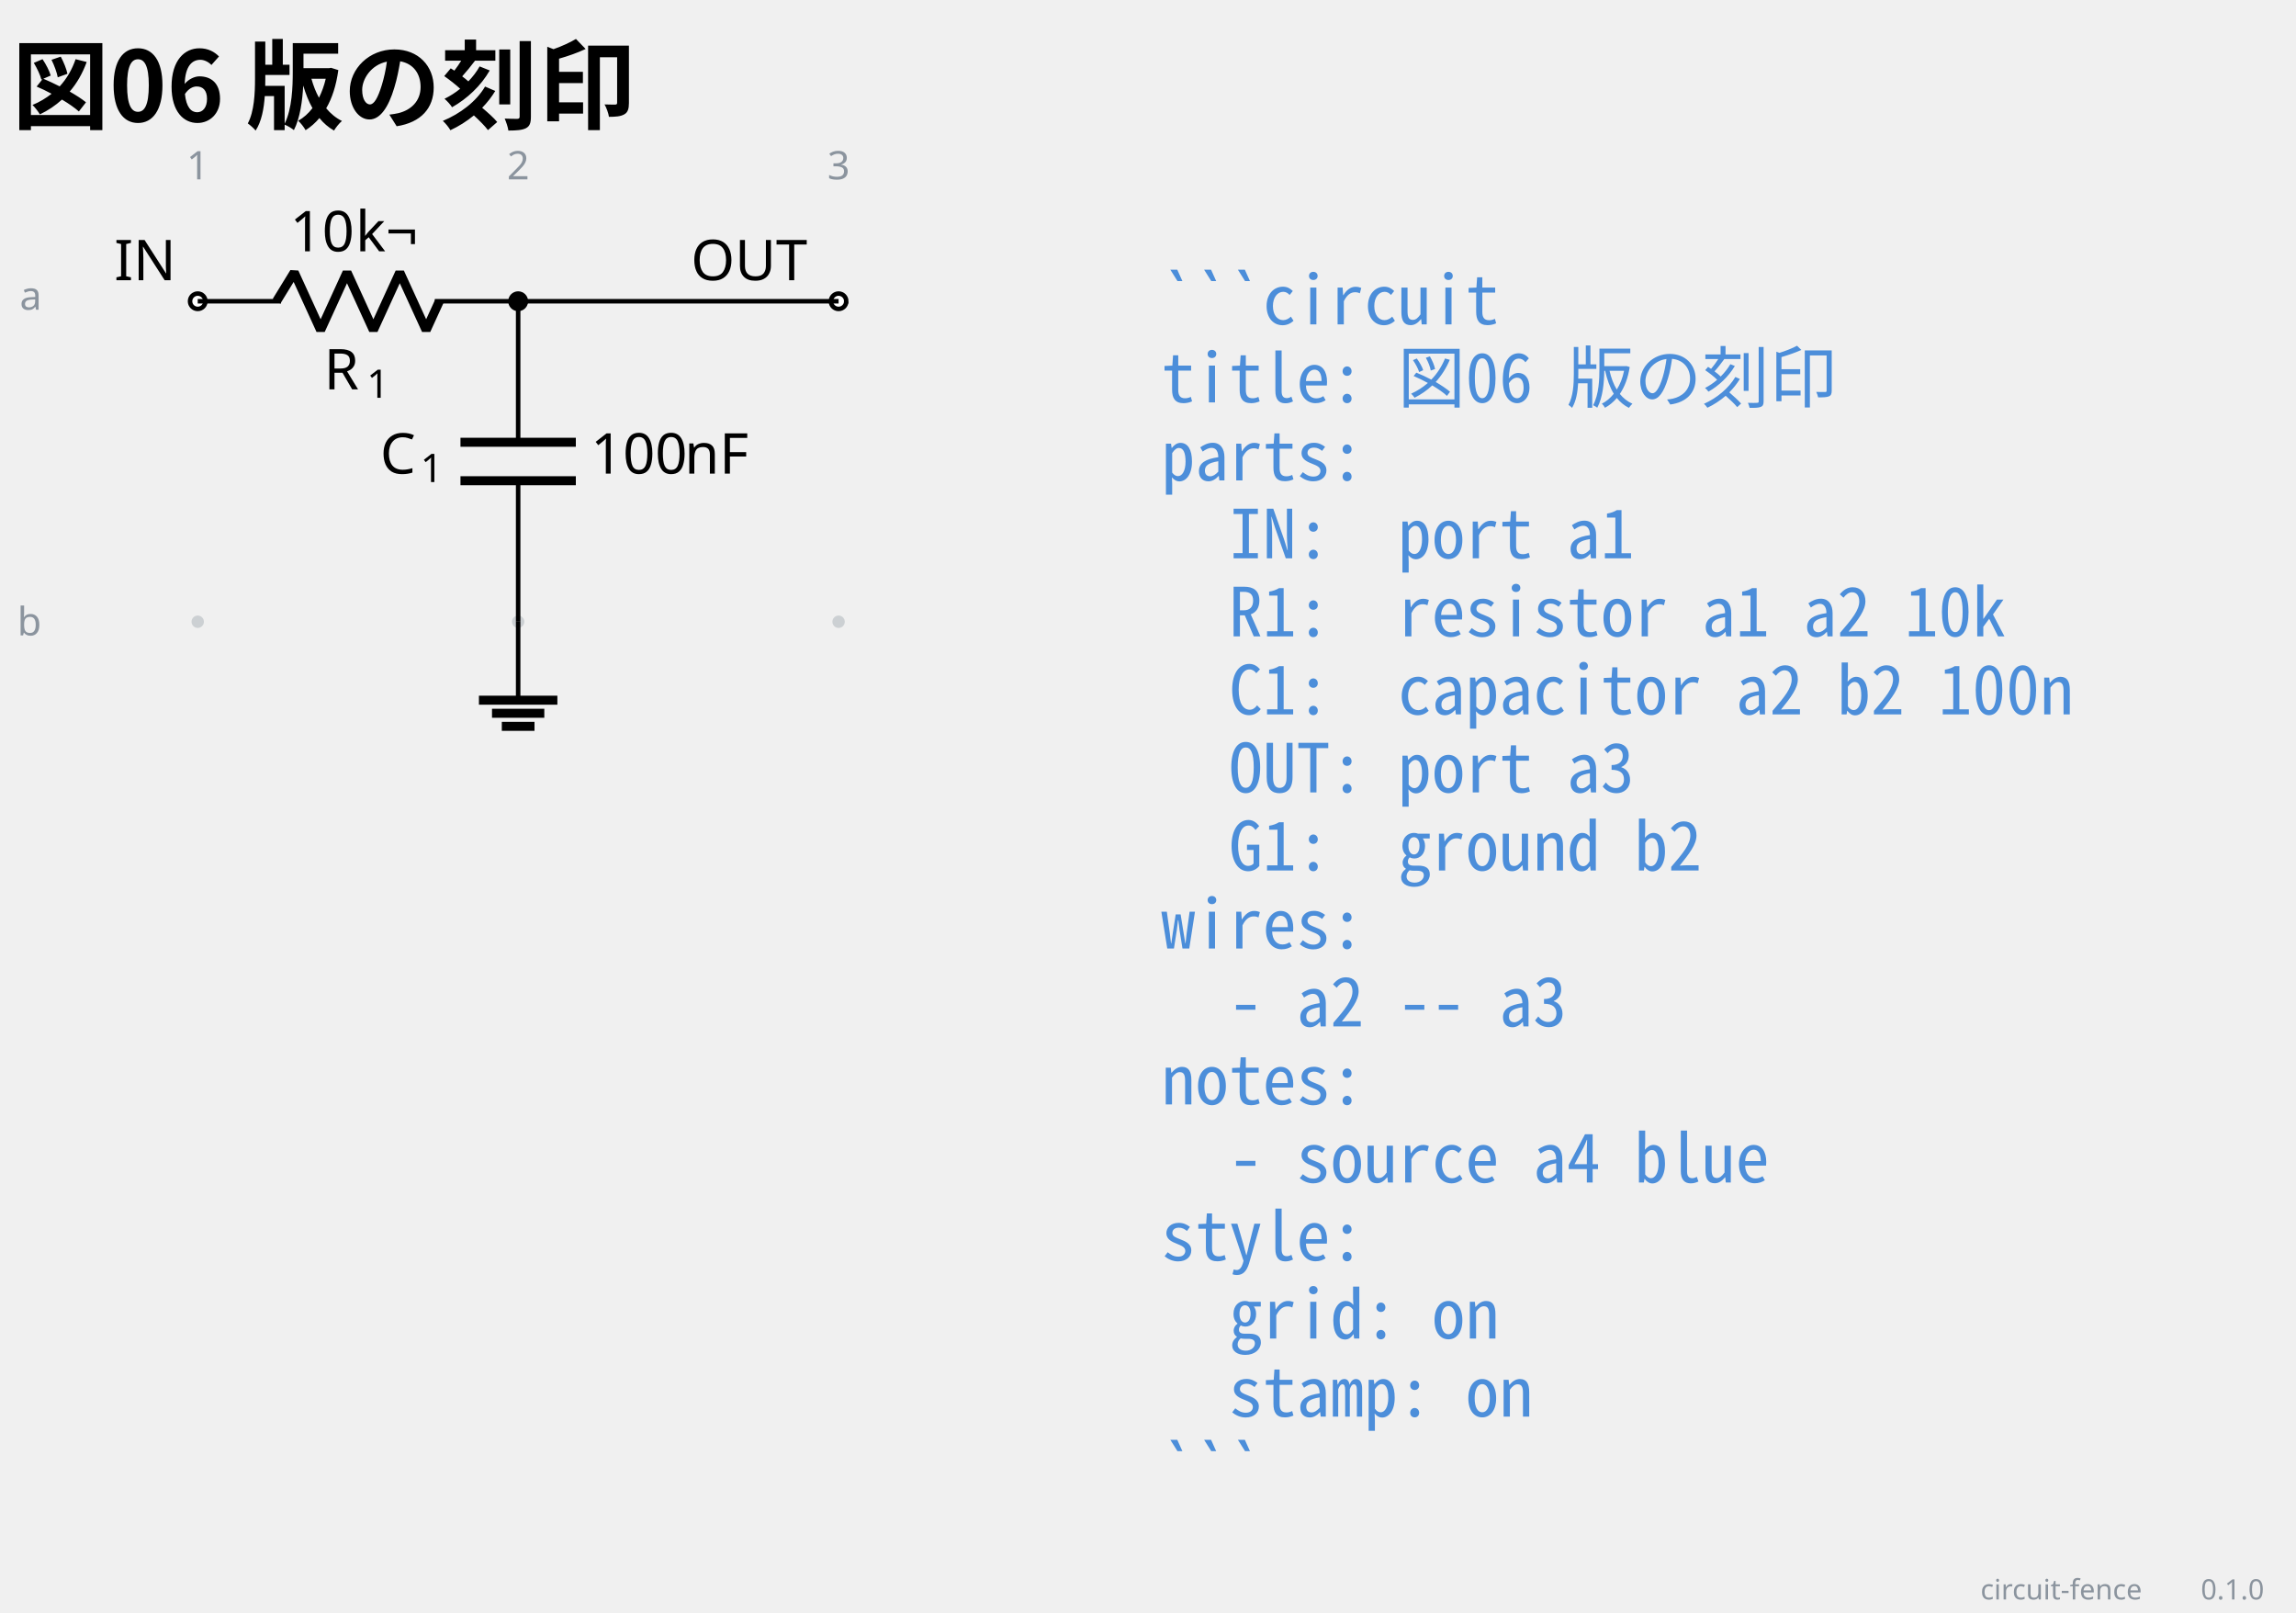
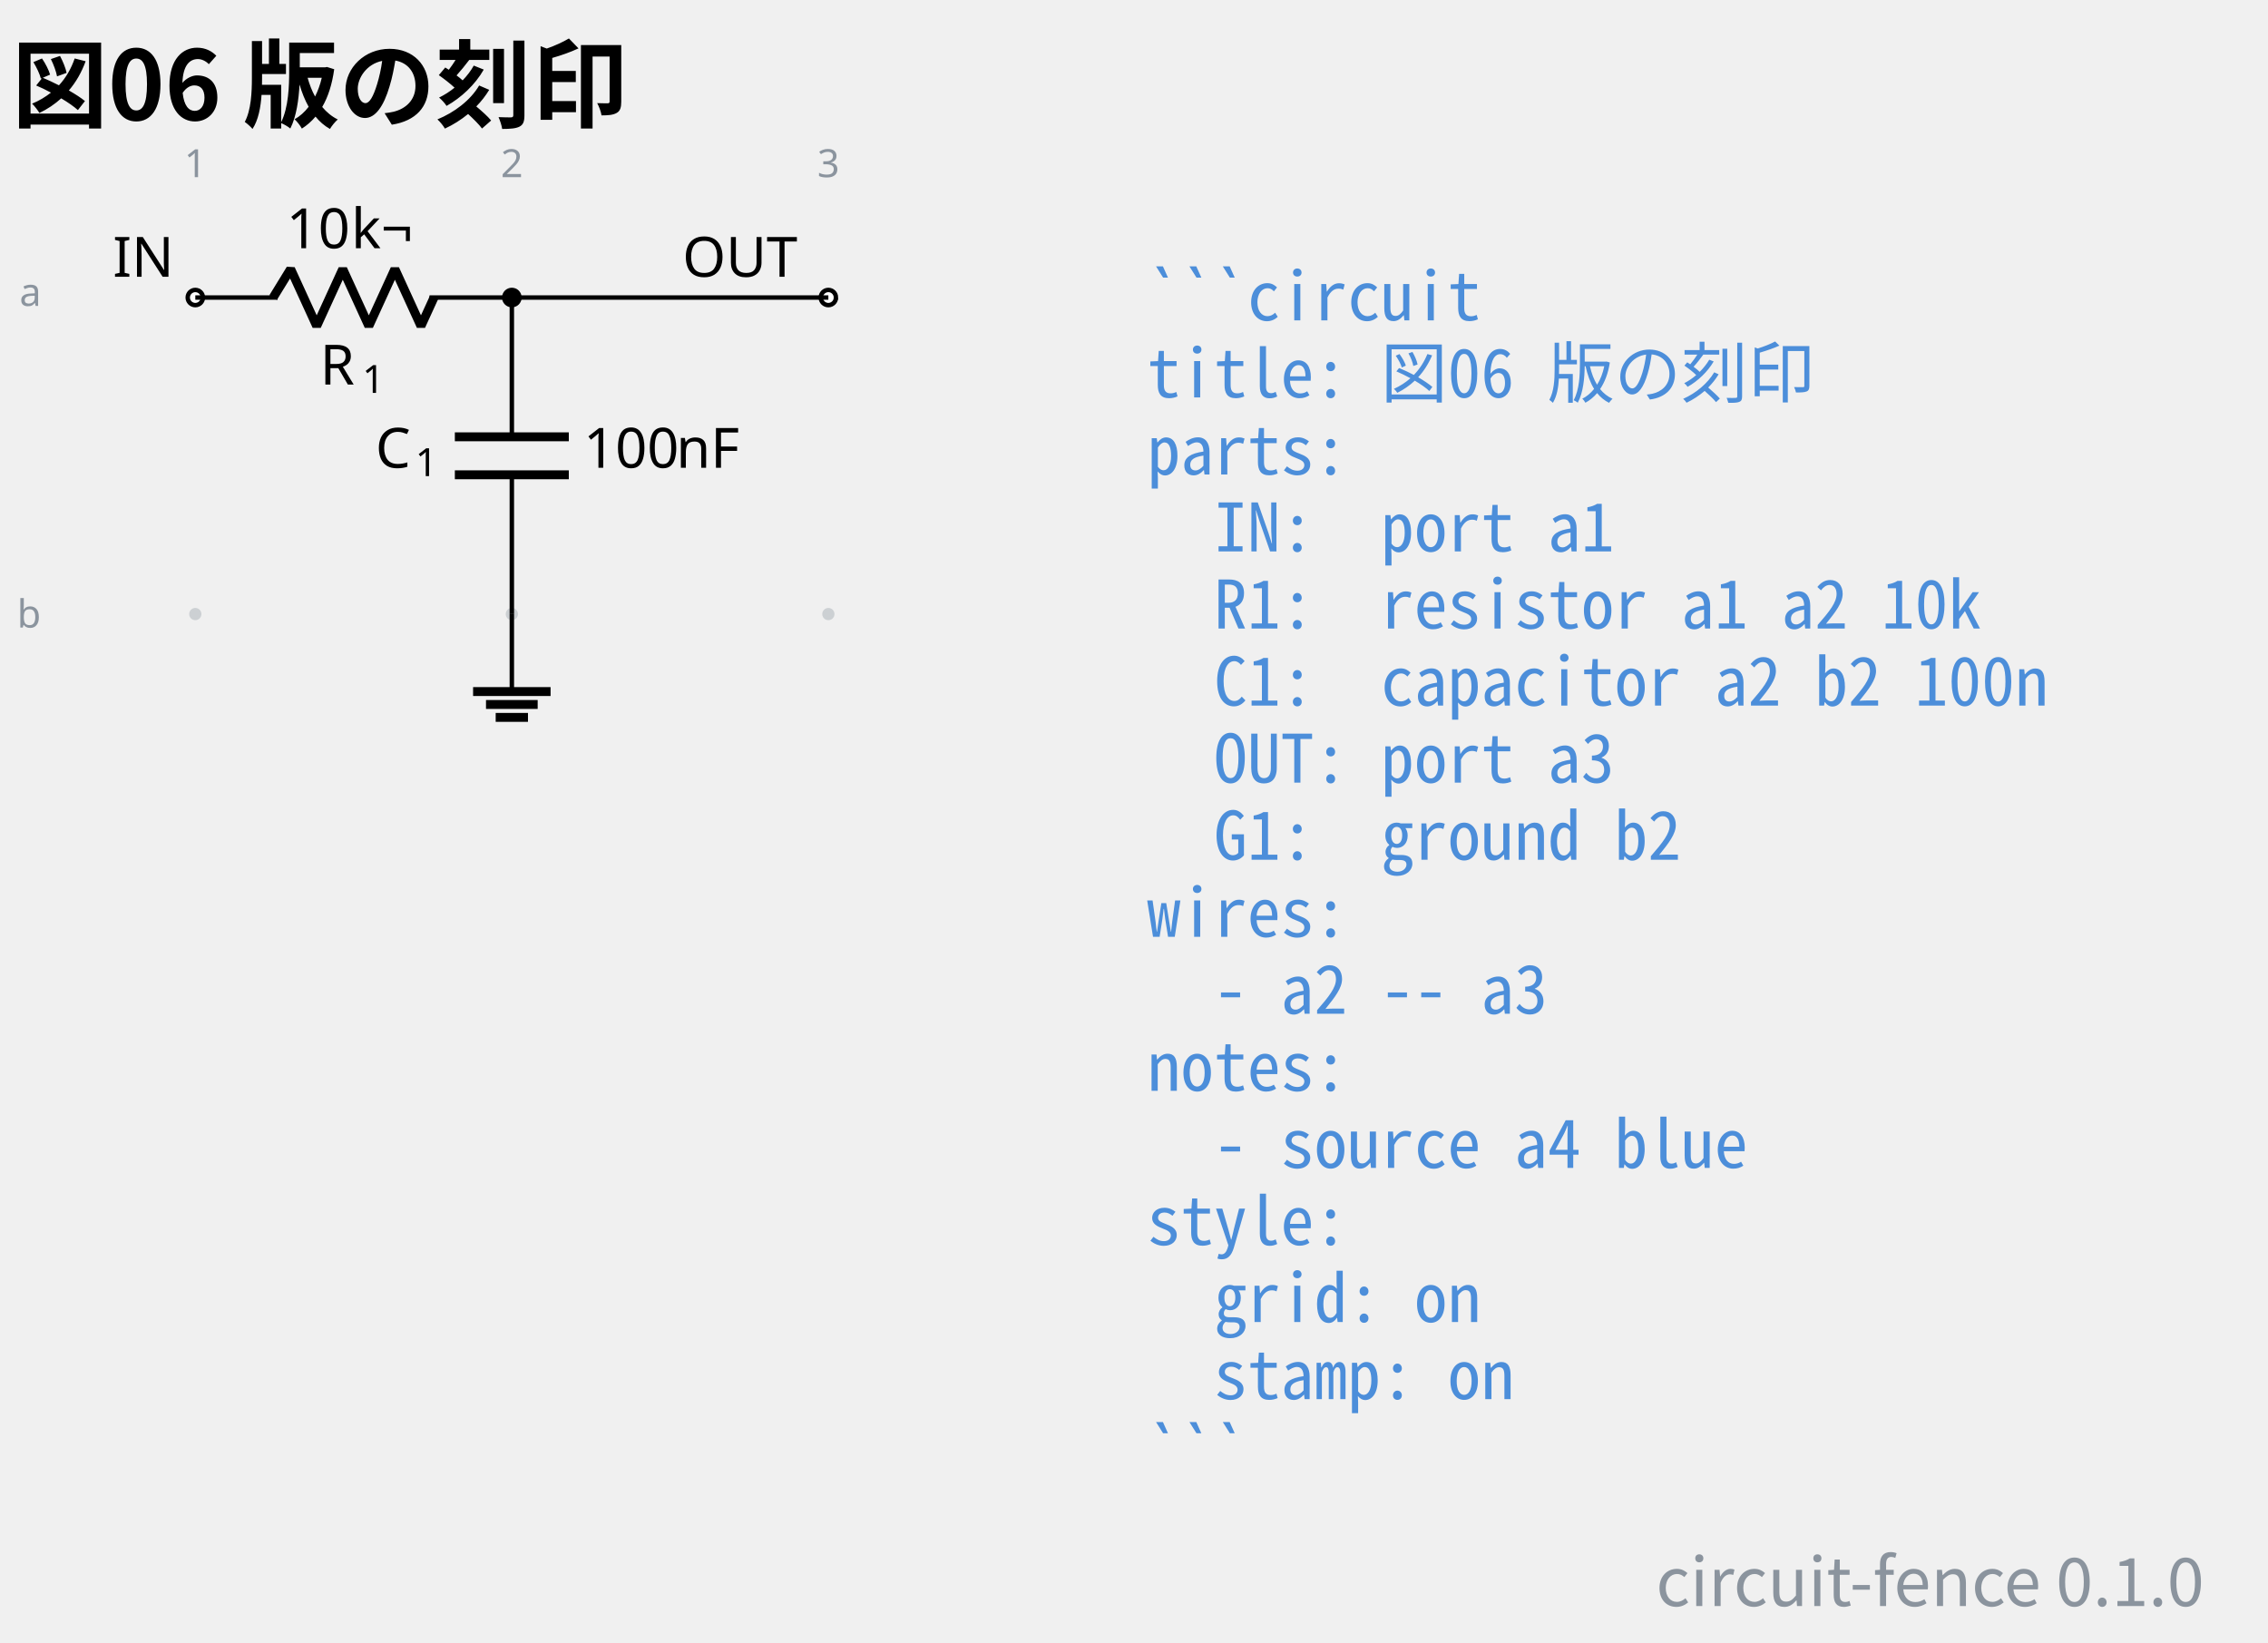
- <svg xmlns="http://www.w3.org/2000/svg" data-circuit-fence="0.1.0" fill="currentColor" width="543.659" height="381.687" viewBox="-72 -72 407.744 286.266">
+ <svg xmlns="http://www.w3.org/2000/svg" data-circuit-fence="0.1.0" fill="currentColor" width="543.659" height="393.688" viewBox="-72 -72 407.744 295.266">
  <g stroke="currentColor" stroke-miterlimit="10" stroke-width=".8">
    <path fill="#8b949e" fill-opacity=".35" stroke="none" stroke-opacity=".35" d="M-35.787-18.511a1.1 1.1 0 1 0-2.2 0 1.1 1.1 0 0 0 2.2 0M-35.787 38.394a1.1 1.1 0 1 0-2.2 0 1.1 1.1 0 0 0 2.2 0M21.118-18.511a1.1 1.1 0 1 0-2.2 0 1.1 1.1 0 0 0 2.2 0M21.118 38.394a1.1 1.1 0 1 0-2.2 0 1.1 1.1 0 0 0 2.2 0M78.024-18.511a1.1 1.1 0 1 0-2.2 0 1.1 1.1 0 0 0 2.2 0M78.024 38.394a1.1 1.1 0 1 0-2.2 0 1.1 1.1 0 0 0 2.2 0m-1.1 0" />
    <g fill="#8b949e" stroke="#8b949e">
      <text x="-36.887" y="-18.511" fill="#8b949e" stroke="none" font-family="cmr7" font-size="7" transform="translate(-1.993 -21.645)">1</text>
    </g>
    <g fill="#8b949e" stroke="#8b949e">
      <text x="-36.887" y="-18.511" fill="#8b949e" stroke="none" font-family="cmr7" font-size="7" transform="translate(54.912 -21.645)">2</text>
    </g>
    <g fill="#8b949e" stroke="#8b949e">
      <text x="-36.887" y="-18.511" fill="#8b949e" stroke="none" font-family="cmr7" font-size="7" transform="translate(111.818 -21.645)">3</text>
    </g>
    <g fill="#8b949e" stroke="#8b949e">
      <text x="-36.887" y="-18.511" fill="#8b949e" stroke="none" font-family="cmr7" font-size="7" transform="translate(-31.62 1.507)">a</text>
    </g>
    <g fill="#8b949e" stroke="#8b949e">
      <text x="-36.887" y="-18.511" fill="#8b949e" stroke="none" font-family="cmr7" font-size="7" transform="translate(-32.05 59.336)">b</text>
    </g>
    <g fill="#ffffff">
      <path d="M-35.522-18.511a1.365 1.365 0 1 0-2.73 0 1.365 1.365 0 0 0 2.73 0Zm-1.365 0" />
    </g>
    <text x="-36.887" y="-18.511" stroke="none" font-family="cmr10" font-size="10" transform="translate(-14.844 -3.733)">IN</text>
    <path fill="none" d="M-36.887-18.511h.4m-.4 0h14.795m27.315 0h14.795m-.4 0h.4" />
    <g stroke-linejoin="bevel" stroke-width="1.6">
      <path fill="none" d="m-22.892-18.511 3.143-5.122 4.686 10.243 4.686-10.243 4.685 10.243 4.686-10.243L3.68-13.39l2.343-5.121" />
    </g>
    <g stroke="none">
      <text x="-36.887" y="-18.511" font-family="cmmi10" font-size="10" transform="translate(22.413 15.648)">R</text>
      <text x="-29.294" y="-17.011" font-family="cmr7" font-size="7" transform="translate(22.413 15.648)">1</text>
    </g>
    <g stroke="none" font-family="cmr10" font-size="10">
      <text x="-36.887" y="-18.511" transform="translate(16.37 -8.863)">10</text>
      <text x="-25.221" y="-18.511" transform="translate(16.37 -8.863)">k¬</text>
    </g>
    <path fill="none" d="M20.018-18.511v.4m0-.4V6.527m0 6.829v25.038m0-.4v.4" />
    <g stroke-width="1.6">
      <path fill="none" d="M30.261 6.527H9.775m20.486 6.829H9.775" />
    </g>
    <g stroke="none">
      <text x="-36.887" y="-18.511" font-family="cmmi10" font-size="10" transform="translate(32.39 30.606)">C</text>
      <text x="-29.74" y="-17.011" font-family="cmr7" font-size="7" transform="translate(32.39 30.606)">1</text>
    </g>
    <g stroke="none" font-family="cmr10" font-size="10">
      <text x="-36.887" y="-18.511" transform="translate(69.787 30.606)">100</text>
      <text x="-20.22" y="-18.511" transform="translate(69.787 30.606)">nF</text>
    </g>
    <g fill="#ffffff">
      <path d="M78.29-18.511a1.365 1.365 0 1 0-2.732 0 1.365 1.365 0 0 0 2.731 0Zm-1.366 0" />
    </g>
    <text x="-36.887" y="-18.511" stroke="none" font-family="cmr10" font-size="10" transform="translate(87.578 -3.733)">OUT</text>
    <path fill="none" d="M20.018 38.394v13.93" />
    <path fill="none" stroke-width="1.6" d="M13.053 52.325h13.93m-11.608 2.321h9.287m-7.546 2.322h5.804" />
    <path fill="none" d="M20.018-18.511h56.906" />
    <path d="M21.384-18.511a1.365 1.365 0 1 0-2.731 0 1.365 1.365 0 0 0 2.73 0Zm-1.366 0" />
    <g>
      <text x="-36.887" y="-18.511" fill="#4c8eda" stroke="none" font-family="'Noto Sans Mono CJK JP',ui-monospace,'SFMono-Regular',Consolas,'Liberation Mono',monospace" font-size="12" transform="translate(171.116 4.1)" xml:space="preserve">```circuit</text>
    </g>
    <g>
      <text x="-36.887" y="-18.511" fill="#4c8eda" stroke="none" font-family="'Noto Sans Mono CJK JP',ui-monospace,'SFMono-Regular',Consolas,'Liberation Mono',monospace" font-size="12" transform="translate(171.116 17.956)" xml:space="preserve">title: 図06 版の刻印</text>
    </g>
    <g>
      <text x="-36.887" y="-18.511" fill="#4c8eda" stroke="none" font-family="'Noto Sans Mono CJK JP',ui-monospace,'SFMono-Regular',Consolas,'Liberation Mono',monospace" font-size="12" transform="translate(171.116 31.813)" xml:space="preserve">parts:</text>
    </g>
    <g>
      <text x="-36.887" y="-18.511" fill="#4c8eda" stroke="none" font-family="'Noto Sans Mono CJK JP',ui-monospace,'SFMono-Regular',Consolas,'Liberation Mono',monospace" font-size="12" transform="translate(171.116 45.641)" xml:space="preserve">  IN:  port a1</text>
    </g>
    <g>
      <text x="-36.887" y="-18.511" fill="#4c8eda" stroke="none" font-family="'Noto Sans Mono CJK JP',ui-monospace,'SFMono-Regular',Consolas,'Liberation Mono',monospace" font-size="12" transform="translate(171.116 59.498)" xml:space="preserve">  R1:  resistor a1 a2 10k</text>
    </g>
    <g>
      <text x="-36.887" y="-18.511" fill="#4c8eda" stroke="none" font-family="'Noto Sans Mono CJK JP',ui-monospace,'SFMono-Regular',Consolas,'Liberation Mono',monospace" font-size="12" transform="translate(171.116 73.354)" xml:space="preserve">  C1:  capacitor a2 b2 100n</text>
    </g>
    <g>
      <text x="-36.887" y="-18.511" fill="#4c8eda" stroke="none" font-family="'Noto Sans Mono CJK JP',ui-monospace,'SFMono-Regular',Consolas,'Liberation Mono',monospace" font-size="12" transform="translate(171.116 87.21)" xml:space="preserve">  OUT: port a3</text>
    </g>
    <g>
      <text x="-36.887" y="-18.511" fill="#4c8eda" stroke="none" font-family="'Noto Sans Mono CJK JP',ui-monospace,'SFMono-Regular',Consolas,'Liberation Mono',monospace" font-size="12" transform="translate(171.116 101.067)" xml:space="preserve">  G1:  ground b2</text>
    </g>
    <g>
      <text x="-36.887" y="-18.511" fill="#4c8eda" stroke="none" font-family="'Noto Sans Mono CJK JP',ui-monospace,'SFMono-Regular',Consolas,'Liberation Mono',monospace" font-size="12" transform="translate(171.116 114.924)" xml:space="preserve">wires:</text>
    </g>
    <g>
      <text x="-36.887" y="-18.511" fill="#4c8eda" stroke="none" font-family="'Noto Sans Mono CJK JP',ui-monospace,'SFMono-Regular',Consolas,'Liberation Mono',monospace" font-size="12" transform="translate(171.116 128.751)" xml:space="preserve">  - a2 -- a3</text>
    </g>
    <g>
      <text x="-36.887" y="-18.511" fill="#4c8eda" stroke="none" font-family="'Noto Sans Mono CJK JP',ui-monospace,'SFMono-Regular',Consolas,'Liberation Mono',monospace" font-size="12" transform="translate(171.116 142.608)" xml:space="preserve">notes:</text>
    </g>
    <g>
      <text x="-36.887" y="-18.511" fill="#4c8eda" stroke="none" font-family="'Noto Sans Mono CJK JP',ui-monospace,'SFMono-Regular',Consolas,'Liberation Mono',monospace" font-size="12" transform="translate(171.116 156.464)" xml:space="preserve">  - source a4 blue</text>
    </g>
    <g>
      <text x="-36.887" y="-18.511" fill="#4c8eda" stroke="none" font-family="'Noto Sans Mono CJK JP',ui-monospace,'SFMono-Regular',Consolas,'Liberation Mono',monospace" font-size="12" transform="translate(171.116 170.32)" xml:space="preserve">style:</text>
    </g>
    <g>
      <text x="-36.887" y="-18.511" fill="#4c8eda" stroke="none" font-family="'Noto Sans Mono CJK JP',ui-monospace,'SFMono-Regular',Consolas,'Liberation Mono',monospace" font-size="12" transform="translate(171.116 184.177)" xml:space="preserve">  grid: on</text>
    </g>
    <g>
      <text x="-36.887" y="-18.511" fill="#4c8eda" stroke="none" font-family="'Noto Sans Mono CJK JP',ui-monospace,'SFMono-Regular',Consolas,'Liberation Mono',monospace" font-size="12" transform="translate(171.116 198.034)" xml:space="preserve">  stamp: on</text>
    </g>
    <g>
      <text x="-36.887" y="-18.511" fill="#4c8eda" stroke="none" font-family="'Noto Sans Mono CJK JP',ui-monospace,'SFMono-Regular',Consolas,'Liberation Mono',monospace" font-size="12" transform="translate(171.116 211.862)" xml:space="preserve">```</text>
    </g>
    <g>
      <text x="-36.887" y="-18.511" fill="currentColor" stroke="none" font-family="'Noto Sans CJK JP','Noto Sans JP','Hiragino Sans','Yu Gothic',sans-serif" font-size="17.28" transform="translate(-32.983 -31.889)" font-weight="bold">図06 版の刻印</text>
    </g>
-     <g fill="#8b949e" stroke="#8b949e">
-       <g fill="#8b949e" stroke="none" font-family="cmr5" font-size="5">
-         <text x="-36.887" y="-18.511" transform="translate(316.592 230.507)">circuit-fence</text>
-         <text x="2.245" y="-18.511" transform="translate(316.592 230.507)">0.1.0</text>
-       </g>
+     <g>
+       <text x="-36.887" y="-18.511" fill="#8b949e" stroke="none" font-family="'Noto Sans CJK JP','Noto Sans JP','Hiragino Sans','Yu Gothic',sans-serif" font-size="12" transform="translate(361.153 235.234)" text-anchor="end">circuit-fence 0.1.0</text>
    </g>
  </g>
</svg>
